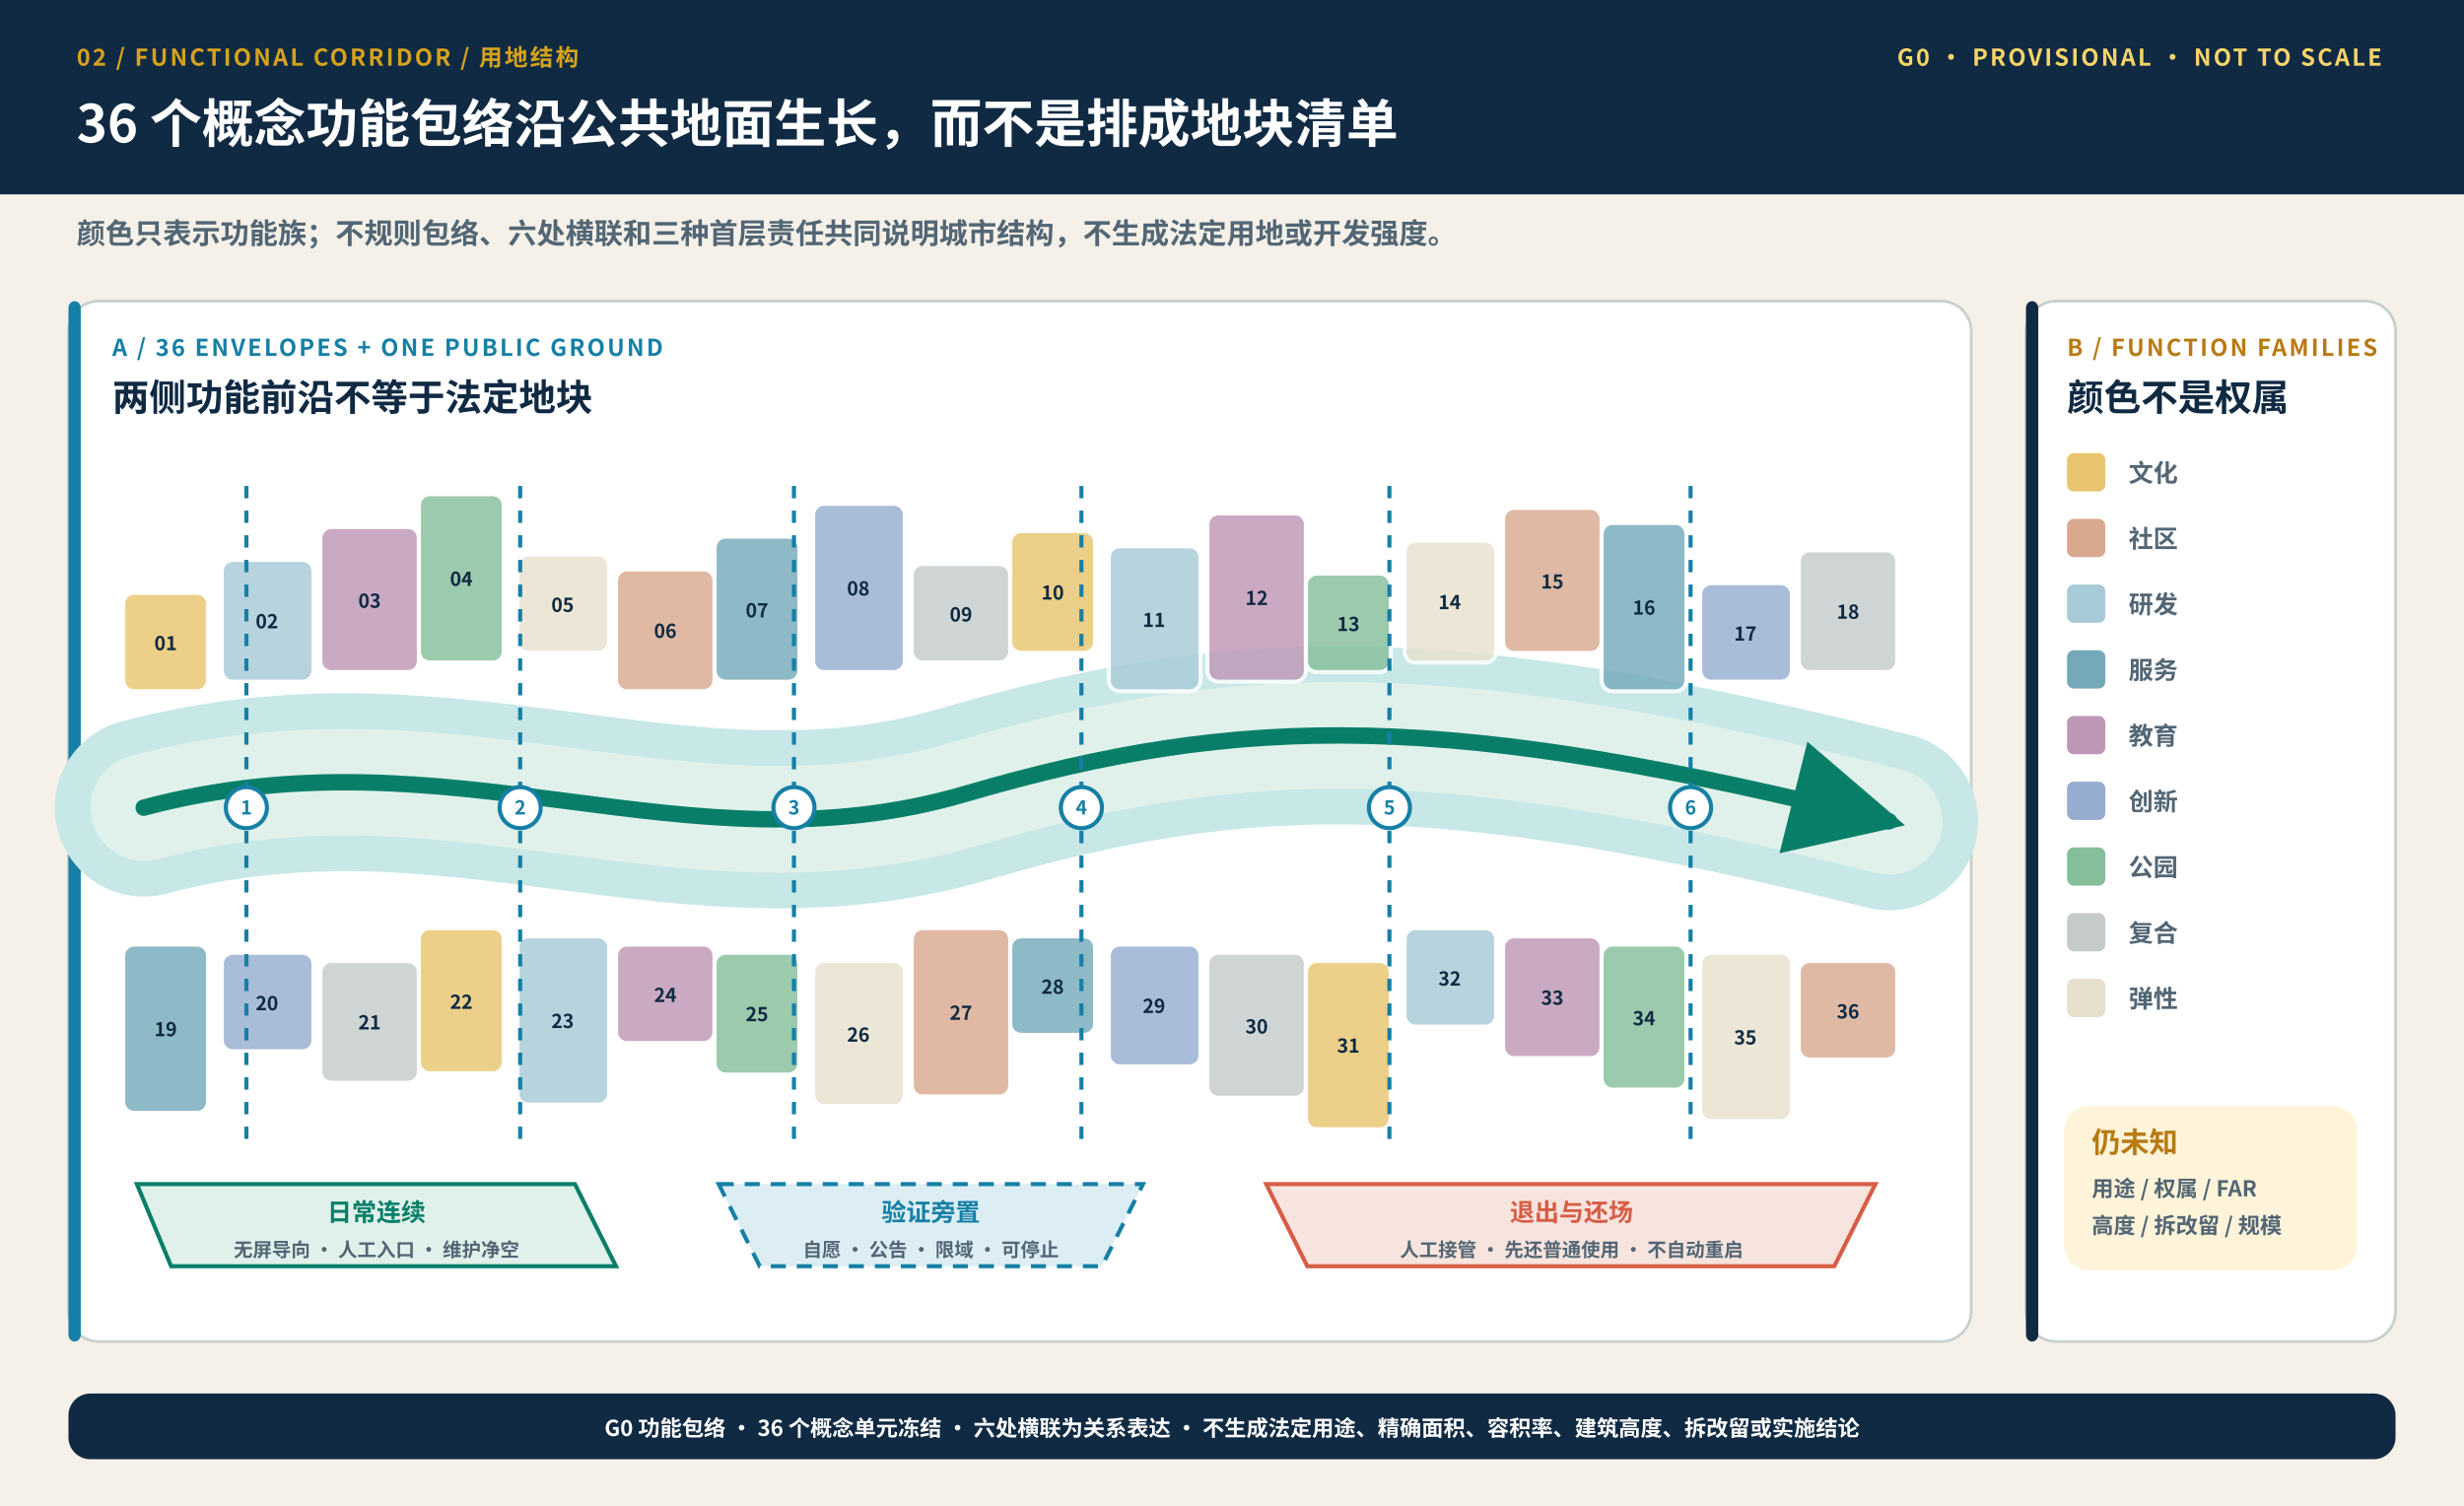
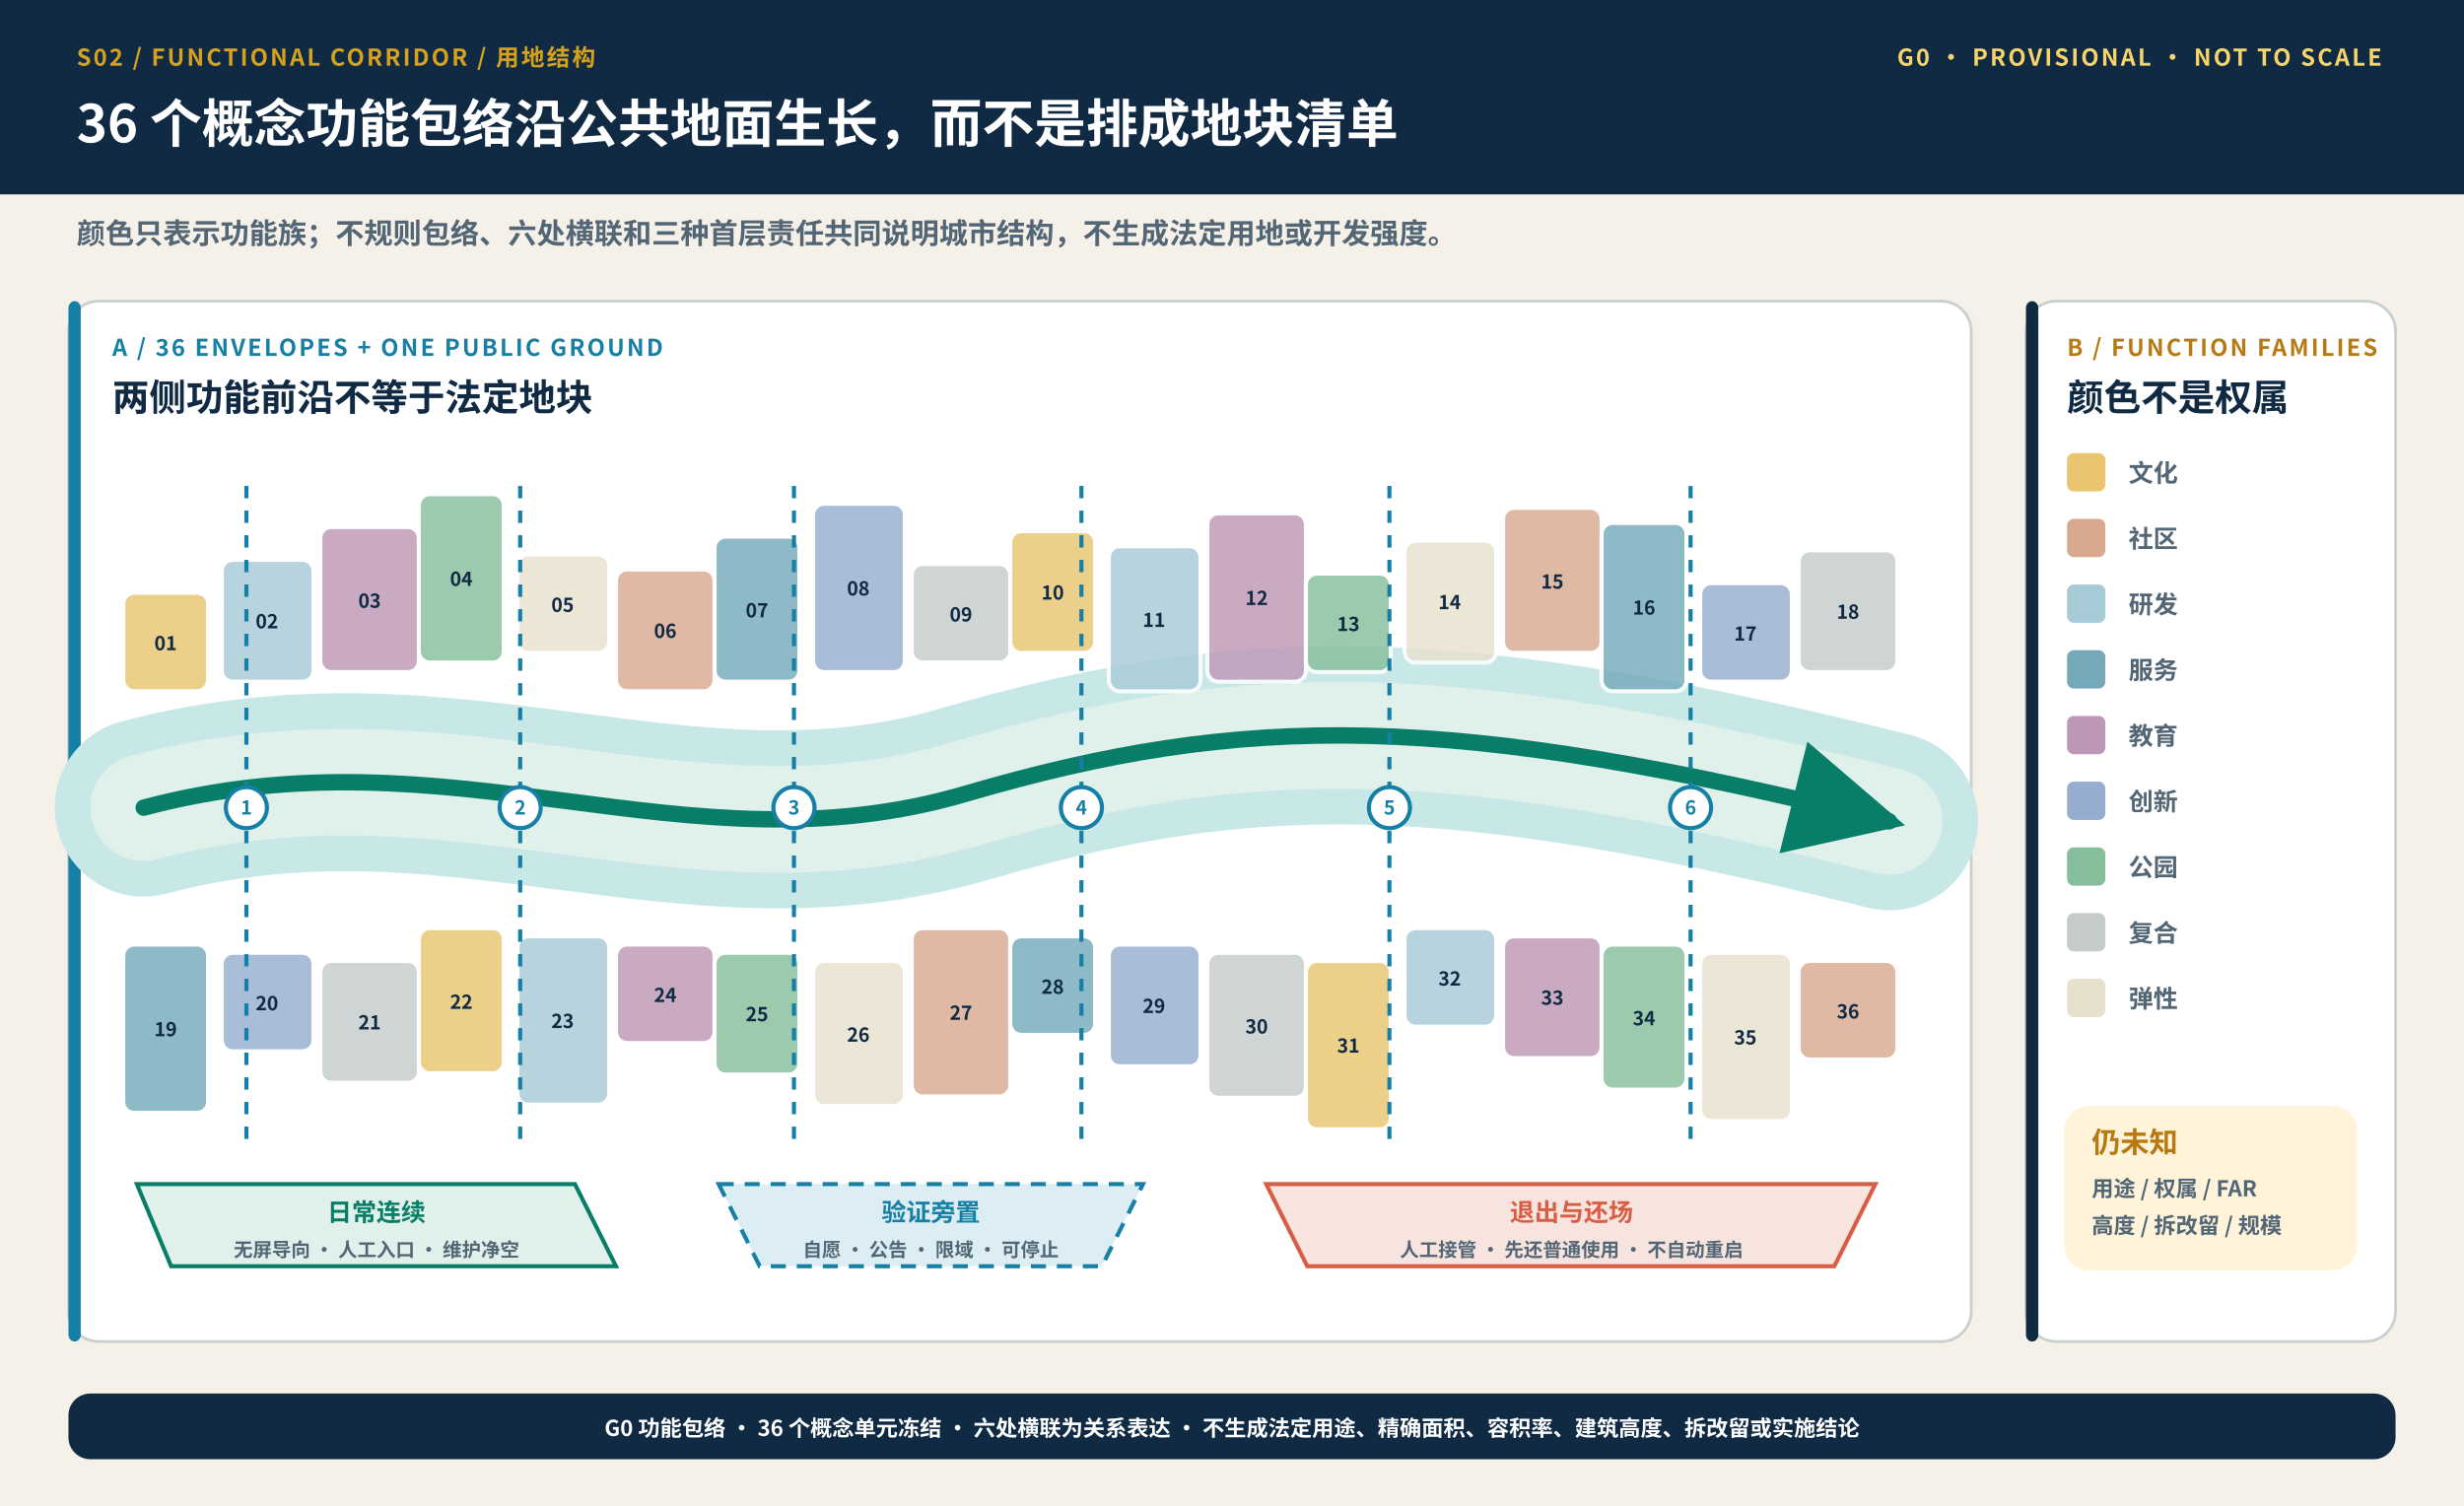
<svg xmlns="http://www.w3.org/2000/svg" width="1800" height="1100" viewBox="0 0 1800 1100" role="img" aria-labelledby="title desc">
  <defs>
    <style>.sans{font-family:"Microsoft YaHei","Noto Sans CJK SC","Segoe UI",Arial,sans-serif}.kicker{font-size:17px;font-weight:900;letter-spacing:1.6px}.head{font-size:38px;font-weight:900}.sub{font-size:21px;font-weight:650}.label{font-size:27px;font-weight:900}.body{font-size:21px;font-weight:760}.small{font-size:18px;font-weight:720}.micro{font-size:16px;font-weight:650}.tiny{font-size:14px;font-weight:650}.number{font-size:42px;font-weight:950}</style>
    <marker id="greenArrow" viewBox="0 0 16 16" refX="13" refY="8" markerWidth="8" markerHeight="8" orient="auto">
      <path d="M1 1 L15 8 L1 15 Z" fill="#087E68" />
    </marker>
    <marker id="blueArrow" viewBox="0 0 16 16" refX="13" refY="8" markerWidth="8" markerHeight="8" orient="auto">
      <path d="M1 1 L15 8 L1 15 Z" fill="#167FA5" />
    </marker>
    <marker id="coralArrow" viewBox="0 0 16 16" refX="13" refY="8" markerWidth="8" markerHeight="8" orient="auto">
      <path d="M1 1 L15 8 L1 15 Z" fill="#D75D45" />
    </marker>
  </defs>
  <rect width="1800" height="1100" fill="#F5F1E8" />
  <rect width="1800" height="142" fill="#102A43" />
-   <text x="56" y="48" class="sans kicker" fill="#D6A21D" text-anchor="start">02 / FUNCTIONAL CORRIDOR / 用地结构</text>
+   <text x="56" y="48" class="sans kicker" fill="#D6A21D" text-anchor="start">S02 / FUNCTIONAL CORRIDOR / 用地结构</text>
  <text x="56" y="104" class="sans head" fill="#FFFFFF" text-anchor="start">36 个概念功能包络沿公共地面生长，而不是排成地块清单</text>
  <text x="1740" y="48" class="sans kicker" fill="#F8D56A" text-anchor="end">G0 · PROVISIONAL · NOT TO SCALE</text>
  <text x="56" y="178" class="sans sub" fill="#526675" text-anchor="start">颜色只表示功能族；不规则包络、六处横联和三种首层责任共同说明城市结构，不生成法定用地或开发强度。</text>
  <rect x="50" y="220" width="1390" height="760" rx="22" fill="#FFFFFF" stroke="#C7D0CC" stroke-width="2" />
  <rect x="50" y="220" width="9" height="760" rx="5" fill="#167FA5" />
  <text x="82" y="260" class="sans kicker" fill="#167FA5" text-anchor="start">A / 36 ENVELOPES + ONE PUBLIC GROUND</text>
  <text x="82" y="300" class="sans label" fill="#102A43" text-anchor="start">两侧功能前沿不等于法定地块</text>
  <path d="M105 590 C330 530 500 640 705 580 S1060 520 1380 600" fill="none" stroke="#C8E7E7" stroke-width="130" stroke-linecap="round" />
  <path d="M105 590 C330 530 500 640 705 580 S1060 520 1380 600" fill="none" stroke="#DFF1EA" stroke-width="78" stroke-linecap="round" />
  <path d="M105 590 C330 530 500 640 705 580 S1060 520 1380 600" fill="none" stroke="#087E68" stroke-width="12" stroke-linecap="round" marker-end="url(#greenArrow)" />
  <rect x="90" y="433" width="62" height="72" rx="8" fill="#E8C56E" opacity=".82" stroke="#FFFFFF" stroke-width="3" />
  <text x="121" y="475" class="sans tiny" fill="#102A43" text-anchor="middle">01</text>
  <rect x="162" y="409" width="67" height="89" rx="8" fill="#A7CAD7" opacity=".82" stroke="#FFFFFF" stroke-width="3" />
  <text x="195" y="459" class="sans tiny" fill="#102A43" text-anchor="middle">02</text>
  <rect x="234" y="385" width="72" height="106" rx="8" fill="#BE97B6" opacity=".82" stroke="#FFFFFF" stroke-width="3" />
  <text x="270" y="444" class="sans tiny" fill="#102A43" text-anchor="middle">03</text>
  <rect x="306" y="361" width="62" height="123" rx="8" fill="#85BE9B" opacity=".82" stroke="#FFFFFF" stroke-width="3" />
  <text x="337" y="428" class="sans tiny" fill="#102A43" text-anchor="middle">04</text>
  <rect x="378" y="405" width="67" height="72" rx="8" fill="#E7E0CD" opacity=".82" stroke="#FFFFFF" stroke-width="3" />
  <text x="411" y="447" class="sans tiny" fill="#102A43" text-anchor="middle">05</text>
  <rect x="450" y="416" width="72" height="89" rx="8" fill="#D8A98F" opacity=".82" stroke="#FFFFFF" stroke-width="3" />
  <text x="486" y="466" class="sans tiny" fill="#102A43" text-anchor="middle">06</text>
  <rect x="522" y="392" width="62" height="106" rx="8" fill="#75A9BA" opacity=".82" stroke="#FFFFFF" stroke-width="3" />
  <text x="553" y="451" class="sans tiny" fill="#102A43" text-anchor="middle">07</text>
  <rect x="594" y="368" width="67" height="123" rx="8" fill="#96ADD0" opacity=".82" stroke="#FFFFFF" stroke-width="3" />
  <text x="627" y="435" class="sans tiny" fill="#102A43" text-anchor="middle">08</text>
  <rect x="666" y="412" width="72" height="72" rx="8" fill="#C4CBCA" opacity=".82" stroke="#FFFFFF" stroke-width="3" />
  <text x="702" y="454" class="sans tiny" fill="#102A43" text-anchor="middle">09</text>
  <rect x="738" y="388" width="62" height="89" rx="8" fill="#E8C56E" opacity=".82" stroke="#FFFFFF" stroke-width="3" />
  <text x="769" y="438" class="sans tiny" fill="#102A43" text-anchor="middle">10</text>
  <rect x="810" y="399" width="67" height="106" rx="8" fill="#A7CAD7" opacity=".82" stroke="#FFFFFF" stroke-width="3" />
  <text x="843" y="458" class="sans tiny" fill="#102A43" text-anchor="middle">11</text>
  <rect x="882" y="375" width="72" height="123" rx="8" fill="#BE97B6" opacity=".82" stroke="#FFFFFF" stroke-width="3" />
  <text x="918" y="442" class="sans tiny" fill="#102A43" text-anchor="middle">12</text>
  <rect x="954" y="419" width="62" height="72" rx="8" fill="#85BE9B" opacity=".82" stroke="#FFFFFF" stroke-width="3" />
  <text x="985" y="461" class="sans tiny" fill="#102A43" text-anchor="middle">13</text>
  <rect x="1026" y="395" width="67" height="89" rx="8" fill="#E7E0CD" opacity=".82" stroke="#FFFFFF" stroke-width="3" />
  <text x="1059" y="445" class="sans tiny" fill="#102A43" text-anchor="middle">14</text>
  <rect x="1098" y="371" width="72" height="106" rx="8" fill="#D8A98F" opacity=".82" stroke="#FFFFFF" stroke-width="3" />
  <text x="1134" y="430" class="sans tiny" fill="#102A43" text-anchor="middle">15</text>
  <rect x="1170" y="382" width="62" height="123" rx="8" fill="#75A9BA" opacity=".82" stroke="#FFFFFF" stroke-width="3" />
  <text x="1201" y="449" class="sans tiny" fill="#102A43" text-anchor="middle">16</text>
  <rect x="1242" y="426" width="67" height="72" rx="8" fill="#96ADD0" opacity=".82" stroke="#FFFFFF" stroke-width="3" />
  <text x="1275" y="468" class="sans tiny" fill="#102A43" text-anchor="middle">17</text>
  <rect x="1314" y="402" width="72" height="89" rx="8" fill="#C4CBCA" opacity=".82" stroke="#FFFFFF" stroke-width="3" />
  <text x="1350" y="452" class="sans tiny" fill="#102A43" text-anchor="middle">18</text>
  <rect x="90" y="690" width="62" height="123" rx="8" fill="#75A9BA" opacity=".82" stroke="#FFFFFF" stroke-width="3" />
  <text x="121" y="757" class="sans tiny" fill="#102A43" text-anchor="middle">19</text>
  <rect x="162" y="696" width="67" height="72" rx="8" fill="#96ADD0" opacity=".82" stroke="#FFFFFF" stroke-width="3" />
  <text x="195" y="738" class="sans tiny" fill="#102A43" text-anchor="middle">20</text>
  <rect x="234" y="702" width="72" height="89" rx="8" fill="#C4CBCA" opacity=".82" stroke="#FFFFFF" stroke-width="3" />
  <text x="270" y="752" class="sans tiny" fill="#102A43" text-anchor="middle">21</text>
  <rect x="306" y="678" width="62" height="106" rx="8" fill="#E8C56E" opacity=".82" stroke="#FFFFFF" stroke-width="3" />
  <text x="337" y="737" class="sans tiny" fill="#102A43" text-anchor="middle">22</text>
  <rect x="378" y="684" width="67" height="123" rx="8" fill="#A7CAD7" opacity=".82" stroke="#FFFFFF" stroke-width="3" />
  <text x="411" y="751" class="sans tiny" fill="#102A43" text-anchor="middle">23</text>
  <rect x="450" y="690" width="72" height="72" rx="8" fill="#BE97B6" opacity=".82" stroke="#FFFFFF" stroke-width="3" />
  <text x="486" y="732" class="sans tiny" fill="#102A43" text-anchor="middle">24</text>
  <rect x="522" y="696" width="62" height="89" rx="8" fill="#85BE9B" opacity=".82" stroke="#FFFFFF" stroke-width="3" />
  <text x="553" y="746" class="sans tiny" fill="#102A43" text-anchor="middle">25</text>
  <rect x="594" y="702" width="67" height="106" rx="8" fill="#E7E0CD" opacity=".82" stroke="#FFFFFF" stroke-width="3" />
  <text x="627" y="761" class="sans tiny" fill="#102A43" text-anchor="middle">26</text>
  <rect x="666" y="678" width="72" height="123" rx="8" fill="#D8A98F" opacity=".82" stroke="#FFFFFF" stroke-width="3" />
  <text x="702" y="745" class="sans tiny" fill="#102A43" text-anchor="middle">27</text>
  <rect x="738" y="684" width="62" height="72" rx="8" fill="#75A9BA" opacity=".82" stroke="#FFFFFF" stroke-width="3" />
  <text x="769" y="726" class="sans tiny" fill="#102A43" text-anchor="middle">28</text>
  <rect x="810" y="690" width="67" height="89" rx="8" fill="#96ADD0" opacity=".82" stroke="#FFFFFF" stroke-width="3" />
  <text x="843" y="740" class="sans tiny" fill="#102A43" text-anchor="middle">29</text>
  <rect x="882" y="696" width="72" height="106" rx="8" fill="#C4CBCA" opacity=".82" stroke="#FFFFFF" stroke-width="3" />
  <text x="918" y="755" class="sans tiny" fill="#102A43" text-anchor="middle">30</text>
  <rect x="954" y="702" width="62" height="123" rx="8" fill="#E8C56E" opacity=".82" stroke="#FFFFFF" stroke-width="3" />
  <text x="985" y="769" class="sans tiny" fill="#102A43" text-anchor="middle">31</text>
  <rect x="1026" y="678" width="67" height="72" rx="8" fill="#A7CAD7" opacity=".82" stroke="#FFFFFF" stroke-width="3" />
  <text x="1059" y="720" class="sans tiny" fill="#102A43" text-anchor="middle">32</text>
  <rect x="1098" y="684" width="72" height="89" rx="8" fill="#BE97B6" opacity=".82" stroke="#FFFFFF" stroke-width="3" />
  <text x="1134" y="734" class="sans tiny" fill="#102A43" text-anchor="middle">33</text>
  <rect x="1170" y="690" width="62" height="106" rx="8" fill="#85BE9B" opacity=".82" stroke="#FFFFFF" stroke-width="3" />
  <text x="1201" y="749" class="sans tiny" fill="#102A43" text-anchor="middle">34</text>
  <rect x="1242" y="696" width="67" height="123" rx="8" fill="#E7E0CD" opacity=".82" stroke="#FFFFFF" stroke-width="3" />
  <text x="1275" y="763" class="sans tiny" fill="#102A43" text-anchor="middle">35</text>
  <rect x="1314" y="702" width="72" height="72" rx="8" fill="#D8A98F" opacity=".82" stroke="#FFFFFF" stroke-width="3" />
  <text x="1350" y="744" class="sans tiny" fill="#102A43" text-anchor="middle">36</text>
  <line x1="180" y1="355" x2="180" y2="835" stroke="#167FA5" stroke-width="3" stroke-dasharray="9 9" />
  <circle cx="180" cy="590" r="15" fill="#FFFFFF" stroke="#167FA5" stroke-width="3" />
  <text x="180" y="595" class="sans tiny" fill="#167FA5" text-anchor="middle">1</text>
  <line x1="380" y1="355" x2="380" y2="835" stroke="#167FA5" stroke-width="3" stroke-dasharray="9 9" />
  <circle cx="380" cy="590" r="15" fill="#FFFFFF" stroke="#167FA5" stroke-width="3" />
  <text x="380" y="595" class="sans tiny" fill="#167FA5" text-anchor="middle">2</text>
  <line x1="580" y1="355" x2="580" y2="835" stroke="#167FA5" stroke-width="3" stroke-dasharray="9 9" />
  <circle cx="580" cy="590" r="15" fill="#FFFFFF" stroke="#167FA5" stroke-width="3" />
  <text x="580" y="595" class="sans tiny" fill="#167FA5" text-anchor="middle">3</text>
  <line x1="790" y1="355" x2="790" y2="835" stroke="#167FA5" stroke-width="3" stroke-dasharray="9 9" />
  <circle cx="790" cy="590" r="15" fill="#FFFFFF" stroke="#167FA5" stroke-width="3" />
  <text x="790" y="595" class="sans tiny" fill="#167FA5" text-anchor="middle">4</text>
  <line x1="1015" y1="355" x2="1015" y2="835" stroke="#167FA5" stroke-width="3" stroke-dasharray="9 9" />
  <circle cx="1015" cy="590" r="15" fill="#FFFFFF" stroke="#167FA5" stroke-width="3" />
  <text x="1015" y="595" class="sans tiny" fill="#167FA5" text-anchor="middle">5</text>
  <line x1="1235" y1="355" x2="1235" y2="835" stroke="#167FA5" stroke-width="3" stroke-dasharray="9 9" />
  <circle cx="1235" cy="590" r="15" fill="#FFFFFF" stroke="#167FA5" stroke-width="3" />
  <text x="1235" y="595" class="sans tiny" fill="#167FA5" text-anchor="middle">6</text>
  <path d="M100 865 L420 865 L450 925 L125 925 Z" fill="#DFF1EA" stroke="#087E68" stroke-width="3" />
  <text x="275" y="892" class="sans small" fill="#087E68" text-anchor="middle">日常连续</text>
  <text x="275" y="918" class="sans tiny" fill="#526675" text-anchor="middle">无屏导向 · 人工入口 · 维护净空</text>
  <path d="M525 865 L835 865 L805 925 L555 925 Z" fill="#DCEEF4" stroke="#167FA5" stroke-width="3" stroke-dasharray="11 8" />
  <text x="680" y="892" class="sans small" fill="#167FA5" text-anchor="middle">验证旁置</text>
  <text x="680" y="918" class="sans tiny" fill="#526675" text-anchor="middle">自愿 · 公告 · 限域 · 可停止</text>
  <path d="M925 865 L1370 865 L1340 925 L955 925 Z" fill="#F8E4DE" stroke="#D75D45" stroke-width="3" />
  <text x="1148" y="892" class="sans small" fill="#D75D45" text-anchor="middle">退出与还场</text>
  <text x="1148" y="918" class="sans tiny" fill="#526675" text-anchor="middle">人工接管 · 先还普通使用 · 不自动重启</text>
  <rect x="1480" y="220" width="270" height="760" rx="22" fill="#FFFFFF" stroke="#C7D0CC" stroke-width="2" />
  <rect x="1480" y="220" width="9" height="760" rx="5" fill="#102A43" />
  <text x="1510" y="260" class="sans kicker" fill="#B77A13" text-anchor="start">B / FUNCTION FAMILIES</text>
  <text x="1510" y="300" class="sans label" fill="#102A43" text-anchor="start">颜色不是权属</text>
  <rect x="1510" y="331" width="28" height="28" rx="5" fill="#E8C56E" />
  <text x="1555" y="352" class="sans small" fill="#526675" text-anchor="start">文化</text>
  <rect x="1510" y="379" width="28" height="28" rx="5" fill="#D8A98F" />
  <text x="1555" y="400" class="sans small" fill="#526675" text-anchor="start">社区</text>
  <rect x="1510" y="427" width="28" height="28" rx="5" fill="#A7CAD7" />
  <text x="1555" y="448" class="sans small" fill="#526675" text-anchor="start">研发</text>
  <rect x="1510" y="475" width="28" height="28" rx="5" fill="#75A9BA" />
  <text x="1555" y="496" class="sans small" fill="#526675" text-anchor="start">服务</text>
  <rect x="1510" y="523" width="28" height="28" rx="5" fill="#BE97B6" />
  <text x="1555" y="544" class="sans small" fill="#526675" text-anchor="start">教育</text>
  <rect x="1510" y="571" width="28" height="28" rx="5" fill="#96ADD0" />
  <text x="1555" y="592" class="sans small" fill="#526675" text-anchor="start">创新</text>
  <rect x="1510" y="619" width="28" height="28" rx="5" fill="#85BE9B" />
  <text x="1555" y="640" class="sans small" fill="#526675" text-anchor="start">公园</text>
  <rect x="1510" y="667" width="28" height="28" rx="5" fill="#C4CBCA" />
  <text x="1555" y="688" class="sans small" fill="#526675" text-anchor="start">复合</text>
  <rect x="1510" y="715" width="28" height="28" rx="5" fill="#E7E0CD" />
  <text x="1555" y="736" class="sans small" fill="#526675" text-anchor="start">弹性</text>
  <rect x="1508" y="808" width="214" height="120" rx="18" fill="#FFF4D9" />
  <text x="1528" y="842" class="sans body" fill="#B77A13" text-anchor="start">仍未知</text>
  <text x="1528" y="874" class="sans micro" fill="#526675" text-anchor="start">
    <tspan x="1528" dy="0">用途 / 权属 / FAR</tspan>
    <tspan x="1528" dy="27">高度 / 拆改留 / 规模</tspan>
  </text>
  <rect x="50" y="1018" width="1700" height="48" rx="16" fill="#102A43" />
  <text x="900" y="1049" class="sans micro" fill="#FFFFFF" text-anchor="middle">G0 功能包络 · 36 个概念单元冻结 · 六处横联为关系表达 · 不生成法定用途、精确面积、容积率、建筑高度、拆改留或实施结论</text>
</svg>
